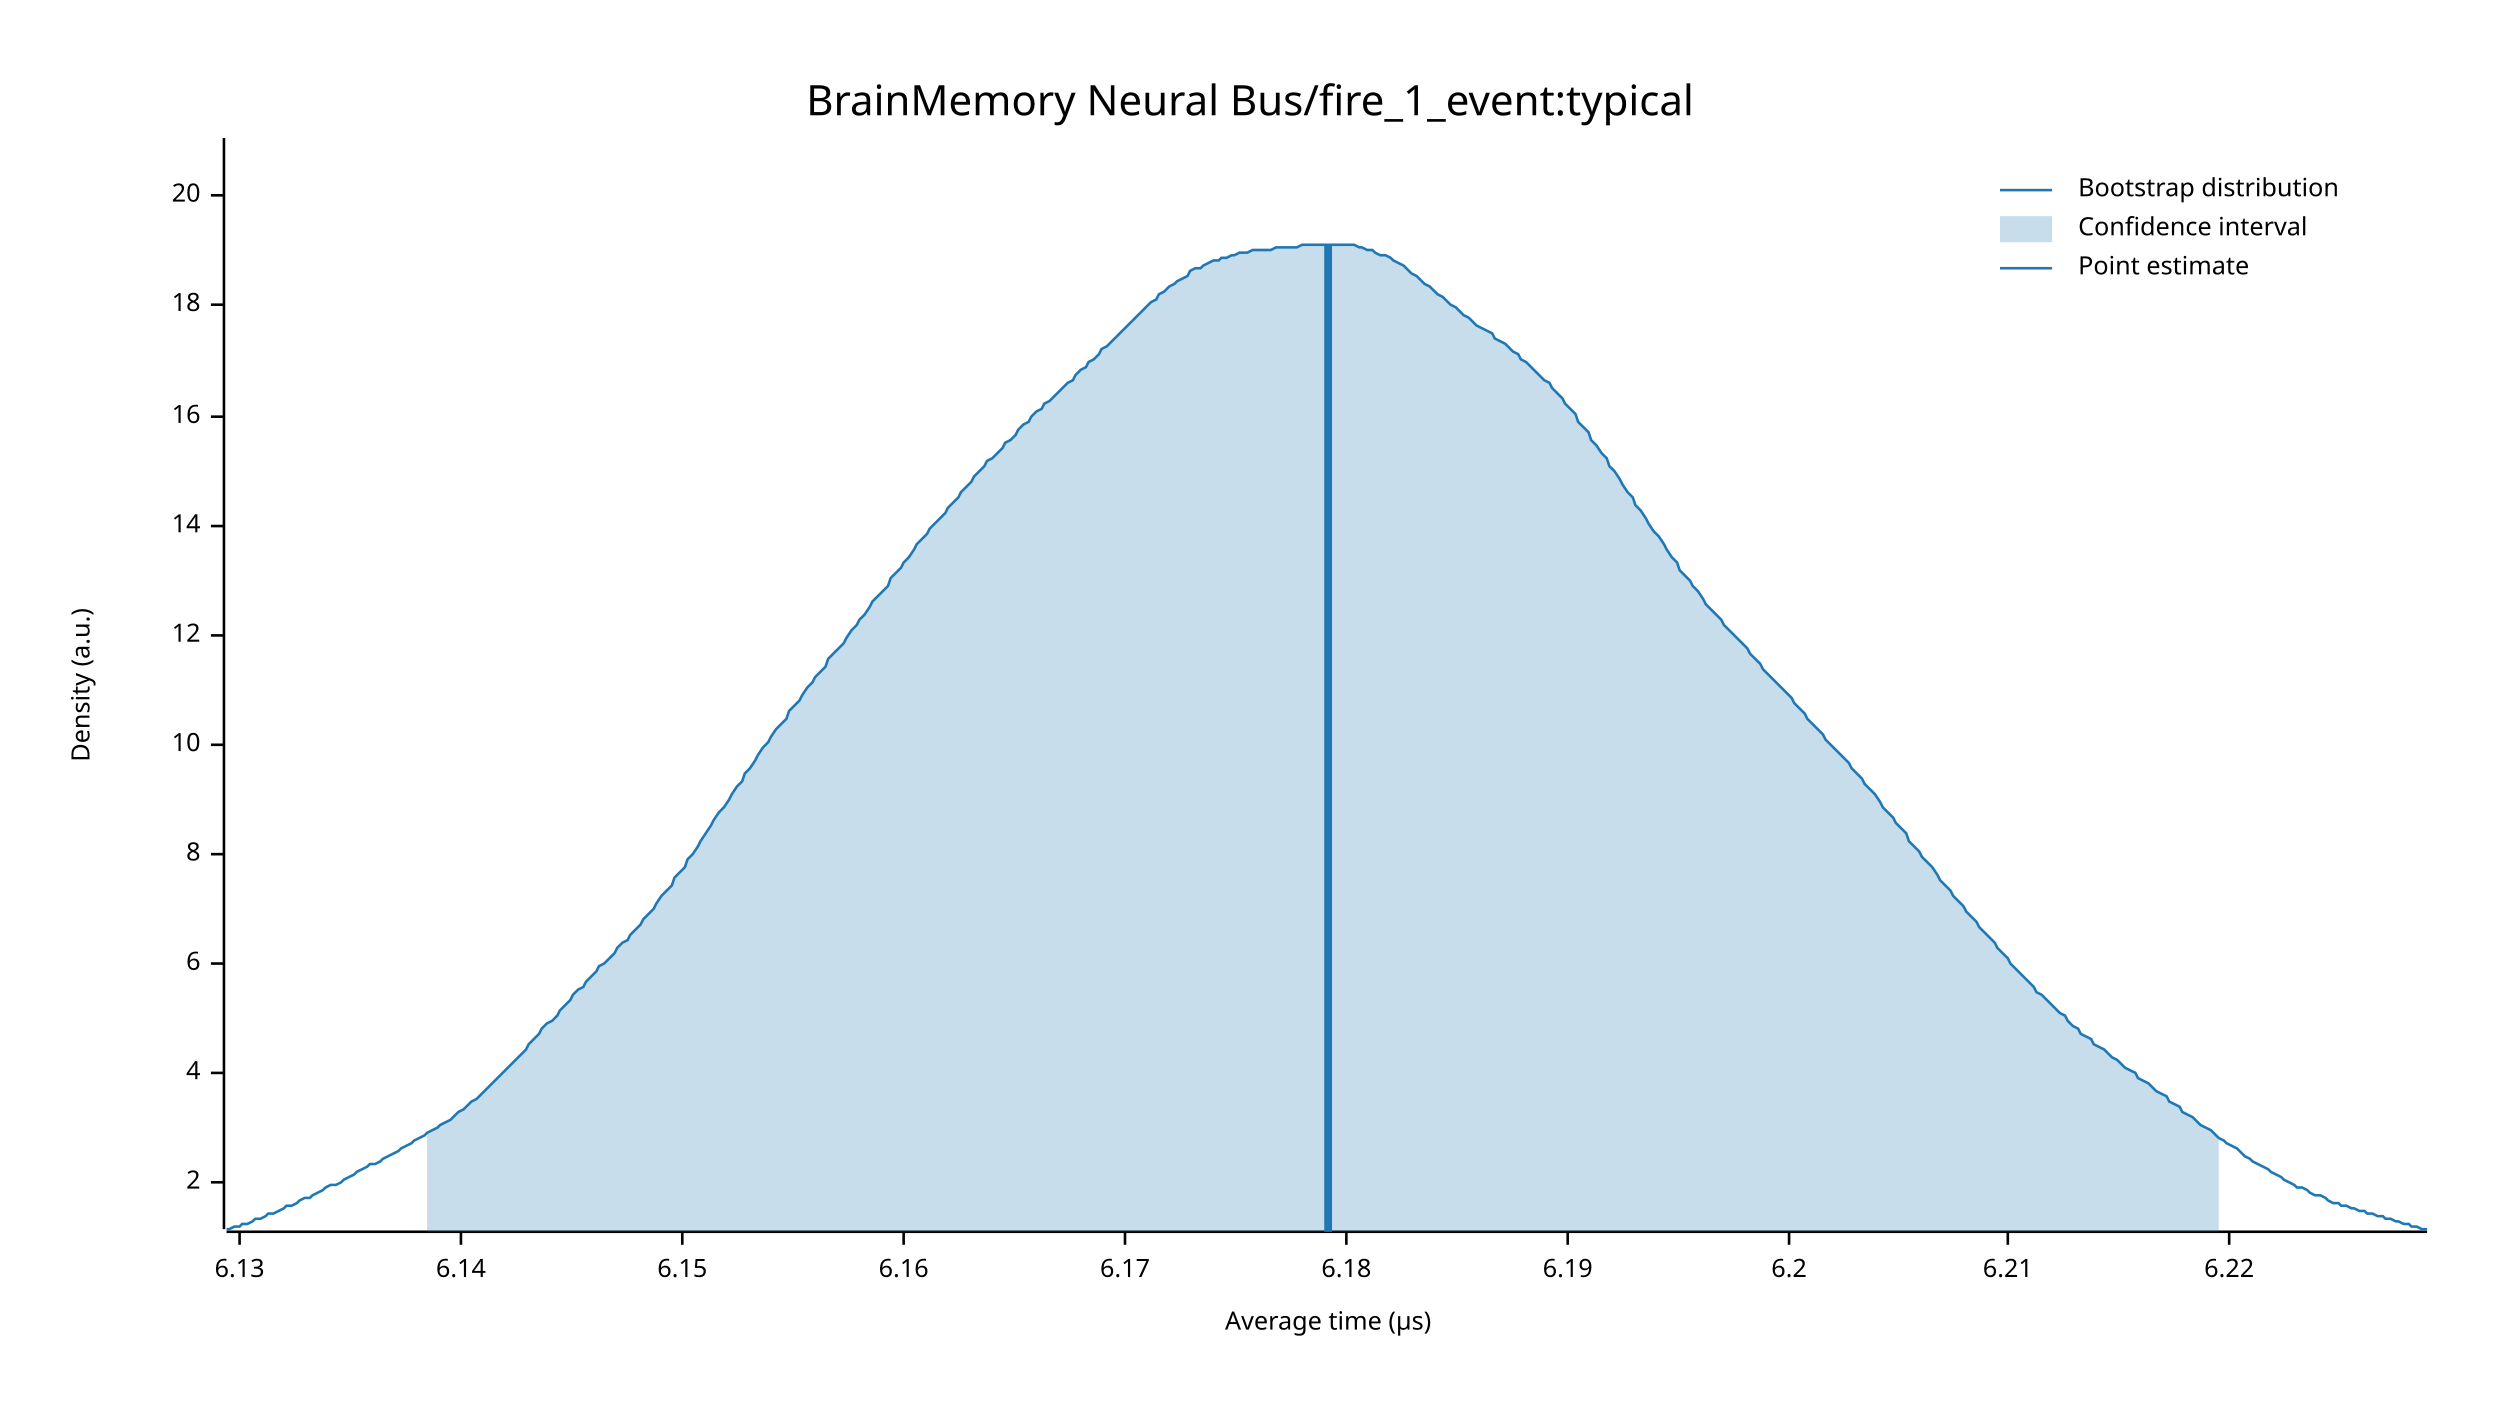
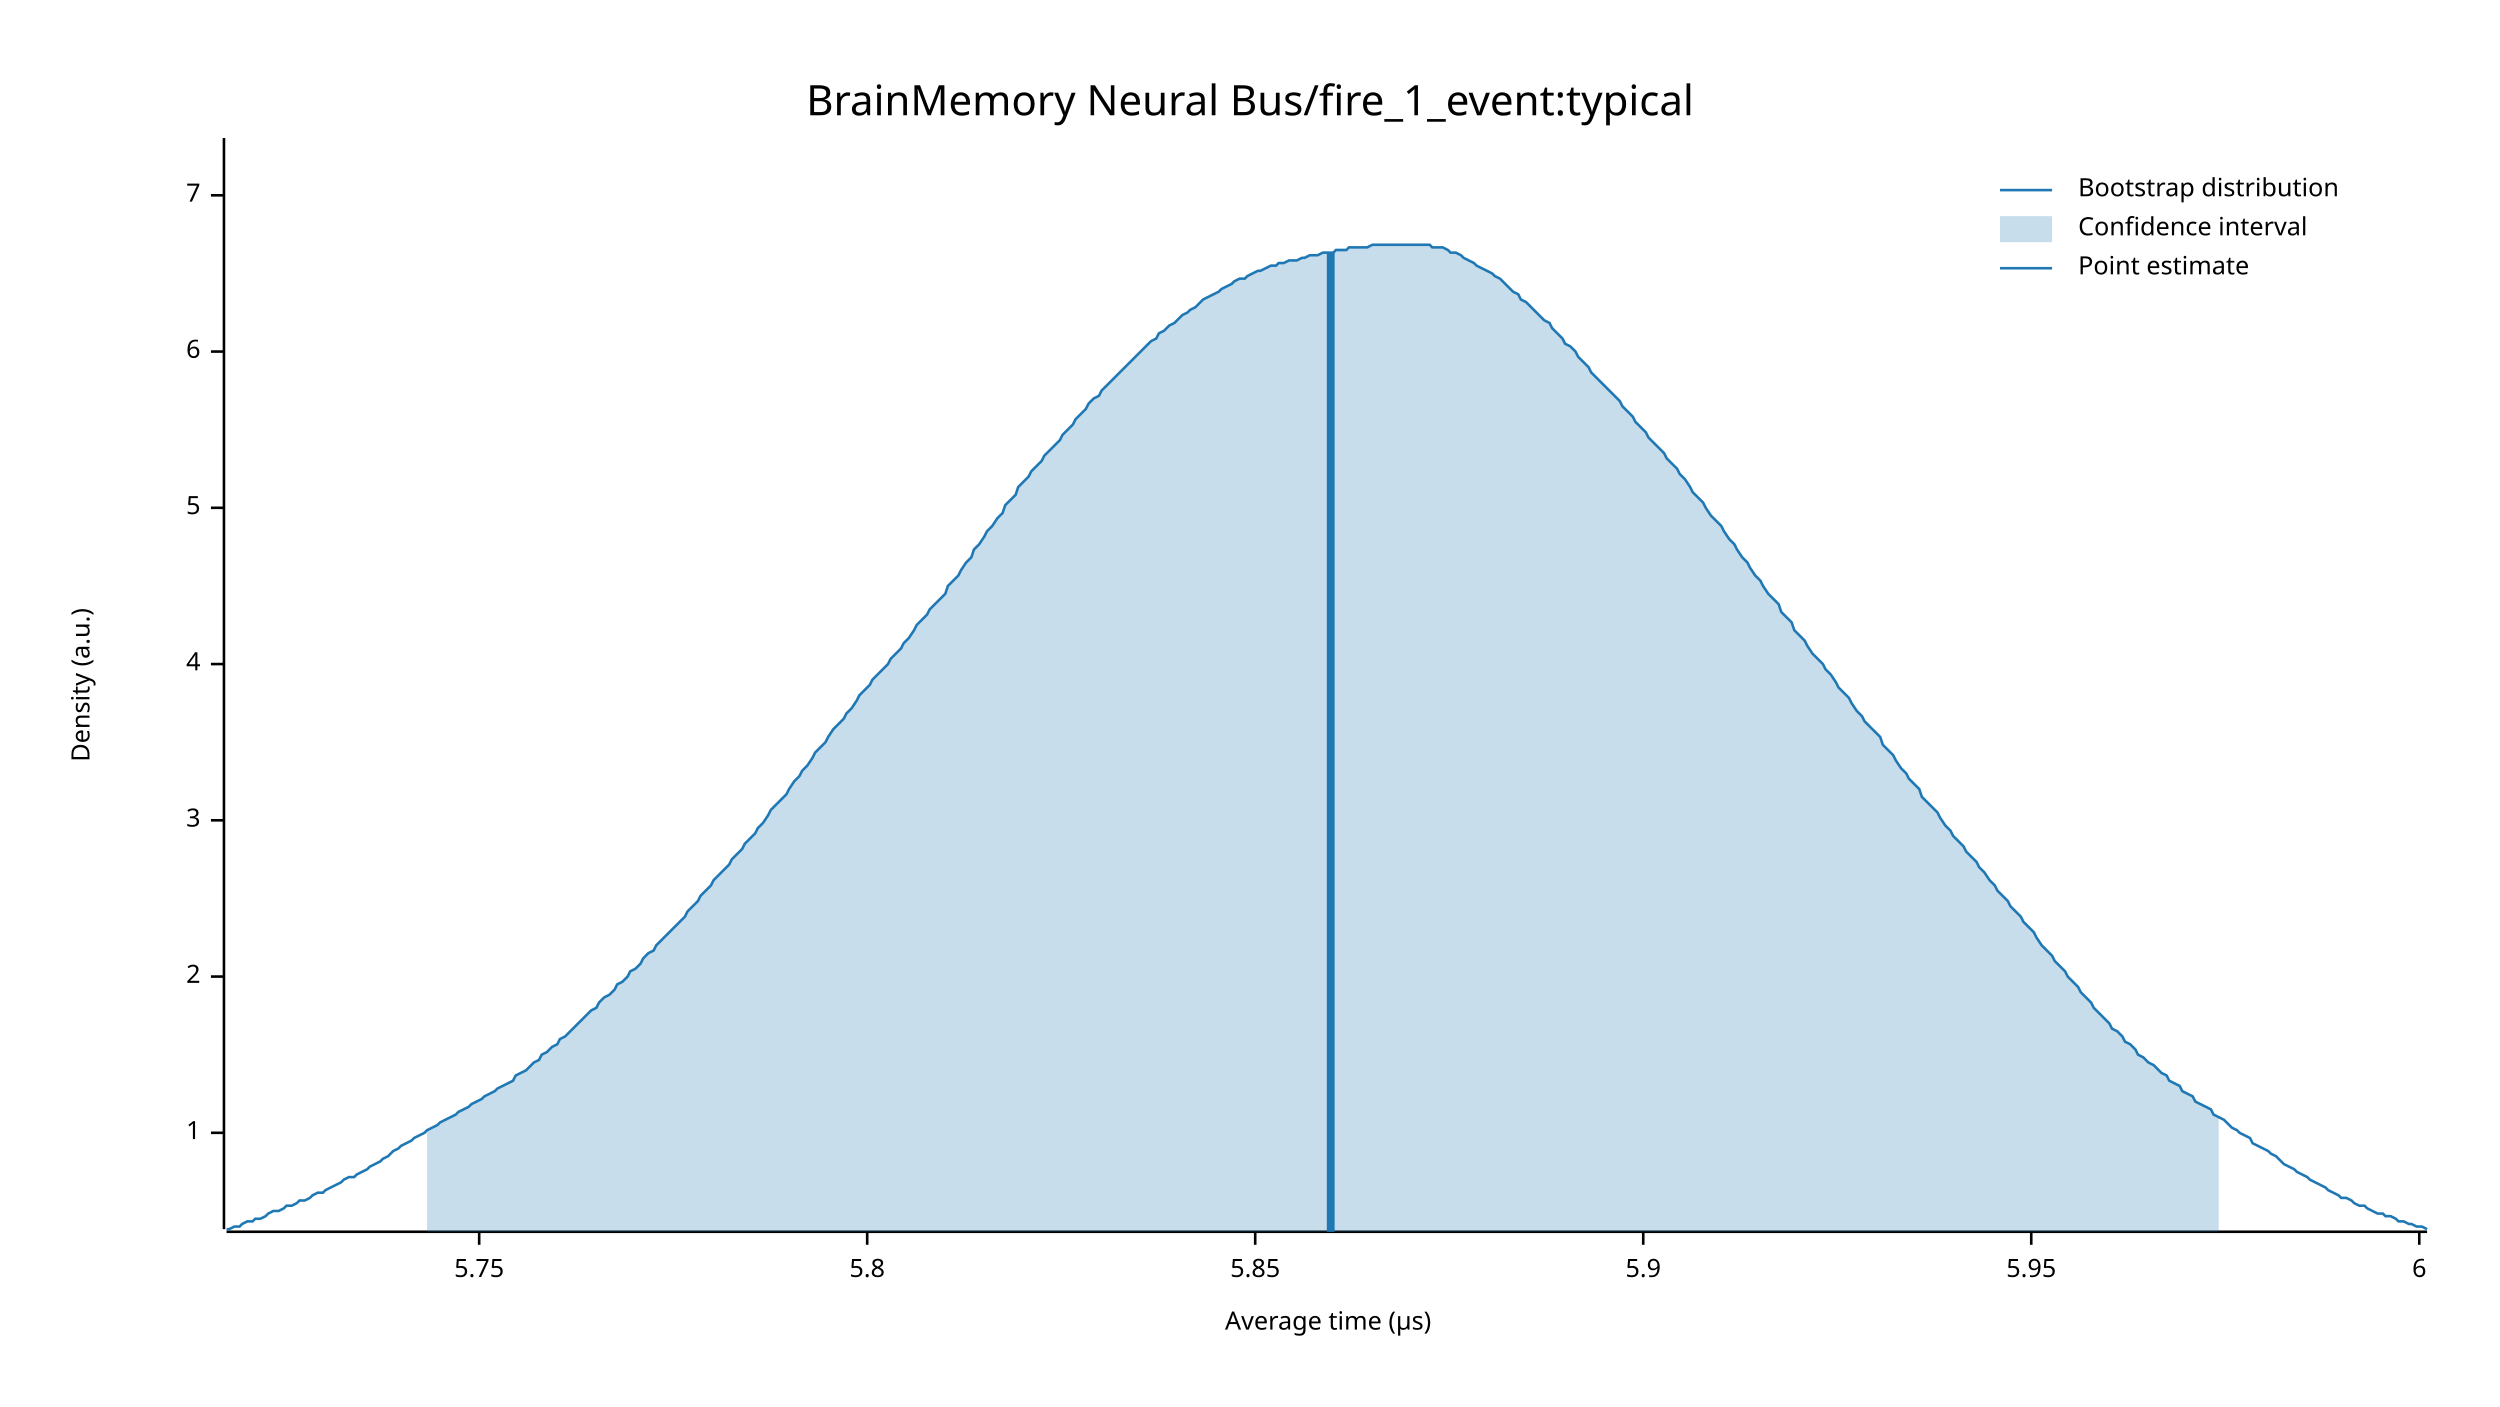
<svg xmlns="http://www.w3.org/2000/svg" width="960" height="540" viewBox="0 0 960 540">
  <text x="480" y="32" dy="0.76em" text-anchor="middle" font-family="sans-serif" font-size="16.129" opacity="1" fill="#000000">
BrainMemory Neural Bus/fire_1_event:typical
</text>
  <text x="27" y="263" dy="0.76em" text-anchor="middle" font-family="sans-serif" font-size="9.677" opacity="1" fill="#000000" transform="rotate(270, 27, 263)">
Density (a.u.)
</text>
  <text x="510" y="513" dy="-0.5ex" text-anchor="middle" font-family="sans-serif" font-size="9.677" opacity="1" fill="#000000">
Average time (µs)
</text>
  <polyline fill="none" opacity="1" stroke="#000000" stroke-width="1" points="86,53 86,472 " />
-   <text x="77" y="454" dy="0.5ex" text-anchor="end" font-family="sans-serif" font-size="9.677" opacity="1" fill="#000000">
+   <text x="77" y="435" dy="0.5ex" text-anchor="end" font-family="sans-serif" font-size="9.677" opacity="1" fill="#000000">
+ 1
+ </text>
+   <polyline fill="none" opacity="1" stroke="#000000" stroke-width="1" points="81,435 86,435 " />
+   <text x="77" y="375" dy="0.5ex" text-anchor="end" font-family="sans-serif" font-size="9.677" opacity="1" fill="#000000">
2
</text>
-   <polyline fill="none" opacity="1" stroke="#000000" stroke-width="1" points="81,454 86,454 " />
-   <text x="77" y="412" dy="0.5ex" text-anchor="end" font-family="sans-serif" font-size="9.677" opacity="1" fill="#000000">
+   <polyline fill="none" opacity="1" stroke="#000000" stroke-width="1" points="81,375 86,375 " />
+   <text x="77" y="315" dy="0.5ex" text-anchor="end" font-family="sans-serif" font-size="9.677" opacity="1" fill="#000000">
+ 3
+ </text>
+   <polyline fill="none" opacity="1" stroke="#000000" stroke-width="1" points="81,315 86,315 " />
+   <text x="77" y="255" dy="0.5ex" text-anchor="end" font-family="sans-serif" font-size="9.677" opacity="1" fill="#000000">
4
</text>
-   <polyline fill="none" opacity="1" stroke="#000000" stroke-width="1" points="81,412 86,412 " />
-   <text x="77" y="370" dy="0.5ex" text-anchor="end" font-family="sans-serif" font-size="9.677" opacity="1" fill="#000000">
+   <polyline fill="none" opacity="1" stroke="#000000" stroke-width="1" points="81,255 86,255 " />
+   <text x="77" y="195" dy="0.5ex" text-anchor="end" font-family="sans-serif" font-size="9.677" opacity="1" fill="#000000">
+ 5
+ </text>
+   <polyline fill="none" opacity="1" stroke="#000000" stroke-width="1" points="81,195 86,195 " />
+   <text x="77" y="135" dy="0.5ex" text-anchor="end" font-family="sans-serif" font-size="9.677" opacity="1" fill="#000000">
6
</text>
-   <polyline fill="none" opacity="1" stroke="#000000" stroke-width="1" points="81,370 86,370 " />
-   <text x="77" y="328" dy="0.5ex" text-anchor="end" font-family="sans-serif" font-size="9.677" opacity="1" fill="#000000">
- 8
- </text>
-   <polyline fill="none" opacity="1" stroke="#000000" stroke-width="1" points="81,328 86,328 " />
-   <text x="77" y="286" dy="0.5ex" text-anchor="end" font-family="sans-serif" font-size="9.677" opacity="1" fill="#000000">
- 10
- </text>
-   <polyline fill="none" opacity="1" stroke="#000000" stroke-width="1" points="81,286 86,286 " />
-   <text x="77" y="244" dy="0.5ex" text-anchor="end" font-family="sans-serif" font-size="9.677" opacity="1" fill="#000000">
- 12
- </text>
-   <polyline fill="none" opacity="1" stroke="#000000" stroke-width="1" points="81,244 86,244 " />
-   <text x="77" y="202" dy="0.5ex" text-anchor="end" font-family="sans-serif" font-size="9.677" opacity="1" fill="#000000">
- 14
- </text>
-   <polyline fill="none" opacity="1" stroke="#000000" stroke-width="1" points="81,202 86,202 " />
-   <text x="77" y="160" dy="0.5ex" text-anchor="end" font-family="sans-serif" font-size="9.677" opacity="1" fill="#000000">
- 16
- </text>
-   <polyline fill="none" opacity="1" stroke="#000000" stroke-width="1" points="81,160 86,160 " />
-   <text x="77" y="117" dy="0.5ex" text-anchor="end" font-family="sans-serif" font-size="9.677" opacity="1" fill="#000000">
- 18
- </text>
-   <polyline fill="none" opacity="1" stroke="#000000" stroke-width="1" points="81,117 86,117 " />
+   <polyline fill="none" opacity="1" stroke="#000000" stroke-width="1" points="81,135 86,135 " />
  <text x="77" y="75" dy="0.5ex" text-anchor="end" font-family="sans-serif" font-size="9.677" opacity="1" fill="#000000">
- 20
+ 7
</text>
  <polyline fill="none" opacity="1" stroke="#000000" stroke-width="1" points="81,75 86,75 " />
  <polyline fill="none" opacity="1" stroke="#000000" stroke-width="1" points="87,473 932,473 " />
-   <text x="92" y="483" dy="0.76em" text-anchor="middle" font-family="sans-serif" font-size="9.677" opacity="1" fill="#000000">
- 6.13
+   <text x="184" y="483" dy="0.76em" text-anchor="middle" font-family="sans-serif" font-size="9.677" opacity="1" fill="#000000">
+ 5.75
</text>
-   <polyline fill="none" opacity="1" stroke="#000000" stroke-width="1" points="92,473 92,478 " />
-   <text x="177" y="483" dy="0.76em" text-anchor="middle" font-family="sans-serif" font-size="9.677" opacity="1" fill="#000000">
- 6.14
+   <polyline fill="none" opacity="1" stroke="#000000" stroke-width="1" points="184,473 184,478 " />
+   <text x="333" y="483" dy="0.76em" text-anchor="middle" font-family="sans-serif" font-size="9.677" opacity="1" fill="#000000">
+ 5.8
</text>
-   <polyline fill="none" opacity="1" stroke="#000000" stroke-width="1" points="177,473 177,478 " />
-   <text x="262" y="483" dy="0.76em" text-anchor="middle" font-family="sans-serif" font-size="9.677" opacity="1" fill="#000000">
- 6.15
+   <polyline fill="none" opacity="1" stroke="#000000" stroke-width="1" points="333,473 333,478 " />
+   <text x="482" y="483" dy="0.76em" text-anchor="middle" font-family="sans-serif" font-size="9.677" opacity="1" fill="#000000">
+ 5.85
</text>
-   <polyline fill="none" opacity="1" stroke="#000000" stroke-width="1" points="262,473 262,478 " />
-   <text x="347" y="483" dy="0.76em" text-anchor="middle" font-family="sans-serif" font-size="9.677" opacity="1" fill="#000000">
- 6.16
+   <polyline fill="none" opacity="1" stroke="#000000" stroke-width="1" points="482,473 482,478 " />
+   <text x="631" y="483" dy="0.76em" text-anchor="middle" font-family="sans-serif" font-size="9.677" opacity="1" fill="#000000">
+ 5.9
</text>
-   <polyline fill="none" opacity="1" stroke="#000000" stroke-width="1" points="347,473 347,478 " />
-   <text x="432" y="483" dy="0.76em" text-anchor="middle" font-family="sans-serif" font-size="9.677" opacity="1" fill="#000000">
- 6.17
+   <polyline fill="none" opacity="1" stroke="#000000" stroke-width="1" points="631,473 631,478 " />
+   <text x="780" y="483" dy="0.76em" text-anchor="middle" font-family="sans-serif" font-size="9.677" opacity="1" fill="#000000">
+ 5.95
</text>
-   <polyline fill="none" opacity="1" stroke="#000000" stroke-width="1" points="432,473 432,478 " />
-   <text x="517" y="483" dy="0.76em" text-anchor="middle" font-family="sans-serif" font-size="9.677" opacity="1" fill="#000000">
- 6.18
+   <polyline fill="none" opacity="1" stroke="#000000" stroke-width="1" points="780,473 780,478 " />
+   <text x="929" y="483" dy="0.76em" text-anchor="middle" font-family="sans-serif" font-size="9.677" opacity="1" fill="#000000">
+ 6
</text>
-   <polyline fill="none" opacity="1" stroke="#000000" stroke-width="1" points="517,473 517,478 " />
-   <text x="602" y="483" dy="0.76em" text-anchor="middle" font-family="sans-serif" font-size="9.677" opacity="1" fill="#000000">
- 6.19
- </text>
-   <polyline fill="none" opacity="1" stroke="#000000" stroke-width="1" points="602,473 602,478 " />
-   <text x="687" y="483" dy="0.76em" text-anchor="middle" font-family="sans-serif" font-size="9.677" opacity="1" fill="#000000">
- 6.2
- </text>
-   <polyline fill="none" opacity="1" stroke="#000000" stroke-width="1" points="687,473 687,478 " />
-   <text x="771" y="483" dy="0.76em" text-anchor="middle" font-family="sans-serif" font-size="9.677" opacity="1" fill="#000000">
- 6.21
- </text>
-   <polyline fill="none" opacity="1" stroke="#000000" stroke-width="1" points="771,473 771,478 " />
-   <text x="856" y="483" dy="0.76em" text-anchor="middle" font-family="sans-serif" font-size="9.677" opacity="1" fill="#000000">
- 6.22
- </text>
-   <polyline fill="none" opacity="1" stroke="#000000" stroke-width="1" points="856,473 856,478 " />
-   <polyline fill="none" opacity="1" stroke="#1F78B4" stroke-width="1" points="87,472 88,472 90,471 92,471 93,470 95,470 97,469 98,468 100,468 102,467 103,466 105,466 107,465 109,464 110,463 112,463 114,462 115,461 117,460 119,460 120,459 122,458 124,457 125,456 127,455 129,455 131,454 132,453 134,452 136,451 137,450 139,449 141,448 142,447 144,447 146,446 147,445 149,444 151,443 153,442 154,441 156,440 158,439 159,438 161,437 163,436 164,435 166,434 168,433 169,432 171,431 173,430 175,428 176,427 178,426 180,424 181,423 183,422 185,420 186,419 188,417 190,415 191,414 193,412 195,410 197,408 198,407 200,405 202,403 203,401 205,399 207,397 208,395 210,393 212,392 214,390 215,388 217,386 219,384 220,382 222,380 224,379 225,377 227,375 229,373 230,371 232,370 234,368 236,366 237,364 239,362 241,361 242,359 244,357 246,355 247,353 249,351 251,349 252,347 254,344 256,342 258,340 259,337 261,335 263,333 264,330 266,328 268,325 269,323 271,320 273,317 274,315 276,312 278,310 280,307 281,305 283,302 285,300 286,297 288,295 290,292 291,290 293,287 295,285 296,283 298,280 300,278 302,276 303,273 305,271 307,269 308,267 310,264 312,262 313,260 315,258 317,256 318,253 320,251 322,249 324,247 325,245 327,242 329,240 330,238 332,236 334,233 335,231 337,229 339,227 341,225 342,222 344,220 346,218 347,216 349,214 351,211 352,209 354,207 356,205 357,203 359,201 361,199 363,197 364,195 366,193 368,191 369,189 371,187 373,185 374,183 376,181 378,179 379,177 381,176 383,174 385,172 386,170 388,169 390,167 391,165 393,163 395,162 396,160 398,158 400,157 401,155 403,154 405,152 407,150 408,149 410,147 412,146 413,144 415,142 417,141 418,139 420,138 422,136 423,134 425,133 427,131 429,129 430,128 432,126 434,124 435,123 437,121 439,119 440,118 442,116 444,115 445,113 447,112 449,110 451,109 452,108 454,107 456,106 457,104 459,103 461,103 462,102 464,101 466,100 468,100 469,99 471,99 473,98 474,98 476,97 478,97 479,97 481,96 483,96 484,96 486,96 488,96 490,95 491,95 493,95 495,95 496,95 498,95 500,94 501,94 503,94 505,94 506,94 508,94 510,94 512,94 513,94 515,94 517,94 518,94 520,94 522,95 523,95 525,96 527,96 528,97 530,98 532,98 534,99 535,100 537,101 539,102 540,103 542,105 544,106 545,107 547,109 549,110 550,111 552,113 554,114 556,116 557,117 559,118 561,120 562,121 564,122 566,124 567,125 569,126 571,127 573,128 574,130 576,131 578,132 579,133 581,135 583,136 584,138 586,139 588,141 589,142 591,144 593,146 595,147 596,149 598,151 600,153 601,155 603,157 605,159 606,162 608,164 610,166 611,169 613,171 615,174 617,176 618,179 620,181 622,184 623,186 625,189 627,191 628,194 630,196 632,199 633,201 635,204 637,206 639,209 640,211 642,214 644,216 645,219 647,221 649,223 650,225 652,227 654,230 655,232 657,234 659,236 661,238 662,240 664,242 666,244 667,245 669,247 671,249 672,251 674,253 676,255 677,257 679,259 681,261 683,263 684,264 686,266 688,268 689,270 691,272 693,274 694,276 696,278 698,280 700,282 701,284 703,286 705,288 706,289 708,291 710,293 711,295 713,297 715,299 716,301 718,303 720,305 722,308 723,310 725,312 727,314 728,316 730,318 732,320 733,323 735,325 737,327 738,329 740,331 742,333 744,336 745,338 747,340 749,342 750,344 752,346 754,348 755,350 757,352 759,354 760,356 762,358 764,360 766,362 767,364 769,366 771,368 772,370 774,372 776,374 777,375 779,377 781,379 782,381 784,382 786,384 788,386 789,387 791,389 793,390 794,392 796,394 798,395 799,397 801,398 803,399 804,401 806,402 808,403 810,405 811,406 813,407 815,409 816,410 818,411 820,412 821,414 823,415 825,416 827,418 828,419 830,420 832,421 833,423 835,424 837,425 838,427 840,428 842,429 843,430 845,432 847,433 849,434 850,435 852,437 854,438 855,439 857,440 859,441 860,442 862,444 864,445 865,446 867,447 869,448 871,449 872,450 874,451 876,452 877,453 879,454 881,455 882,456 884,456 886,457 887,458 889,459 891,459 893,460 894,461 896,462 898,462 899,463 901,463 903,464 904,464 906,465 908,465 909,466 911,466 913,467 915,467 916,468 918,468 920,469 921,469 923,470 925,470 926,471 928,471 930,472 932,472 " />
-   <polygon opacity="0.25" fill="#1F78B4" points="164,435 166,434 168,433 169,432 171,431 173,430 175,428 176,427 178,426 180,424 181,423 183,422 185,420 186,419 188,417 190,415 191,414 193,412 195,410 197,408 198,407 200,405 202,403 203,401 205,399 207,397 208,395 210,393 212,392 214,390 215,388 217,386 219,384 220,382 222,380 224,379 225,377 227,375 229,373 230,371 232,370 234,368 236,366 237,364 239,362 241,361 242,359 244,357 246,355 247,353 249,351 251,349 252,347 254,344 256,342 258,340 259,337 261,335 263,333 264,330 266,328 268,325 269,323 271,320 273,317 274,315 276,312 278,310 280,307 281,305 283,302 285,300 286,297 288,295 290,292 291,290 293,287 295,285 296,283 298,280 300,278 302,276 303,273 305,271 307,269 308,267 310,264 312,262 313,260 315,258 317,256 318,253 320,251 322,249 324,247 325,245 327,242 329,240 330,238 332,236 334,233 335,231 337,229 339,227 341,225 342,222 344,220 346,218 347,216 349,214 351,211 352,209 354,207 356,205 357,203 359,201 361,199 363,197 364,195 366,193 368,191 369,189 371,187 373,185 374,183 376,181 378,179 379,177 381,176 383,174 385,172 386,170 388,169 390,167 391,165 393,163 395,162 396,160 398,158 400,157 401,155 403,154 405,152 407,150 408,149 410,147 412,146 413,144 415,142 417,141 418,139 420,138 422,136 423,134 425,133 427,131 429,129 430,128 432,126 434,124 435,123 437,121 439,119 440,118 442,116 444,115 445,113 447,112 449,110 451,109 452,108 454,107 456,106 457,104 459,103 461,103 462,102 464,101 466,100 468,100 469,99 471,99 473,98 474,98 476,97 478,97 479,97 481,96 483,96 484,96 486,96 488,96 490,95 491,95 493,95 495,95 496,95 498,95 500,94 501,94 503,94 505,94 506,94 508,94 510,94 512,94 513,94 515,94 517,94 518,94 520,94 522,95 523,95 525,96 527,96 528,97 530,98 532,98 534,99 535,100 537,101 539,102 540,103 542,105 544,106 545,107 547,109 549,110 550,111 552,113 554,114 556,116 557,117 559,118 561,120 562,121 564,122 566,124 567,125 569,126 571,127 573,128 574,130 576,131 578,132 579,133 581,135 583,136 584,138 586,139 588,141 589,142 591,144 593,146 595,147 596,149 598,151 600,153 601,155 603,157 605,159 606,162 608,164 610,166 611,169 613,171 615,174 617,176 618,179 620,181 622,184 623,186 625,189 627,191 628,194 630,196 632,199 633,201 635,204 637,206 639,209 640,211 642,214 644,216 645,219 647,221 649,223 650,225 652,227 654,230 655,232 657,234 659,236 661,238 662,240 664,242 666,244 667,245 669,247 671,249 672,251 674,253 676,255 677,257 679,259 681,261 683,263 684,264 686,266 688,268 689,270 691,272 693,274 694,276 696,278 698,280 700,282 701,284 703,286 705,288 706,289 708,291 710,293 711,295 713,297 715,299 716,301 718,303 720,305 722,308 723,310 725,312 727,314 728,316 730,318 732,320 733,323 735,325 737,327 738,329 740,331 742,333 744,336 745,338 747,340 749,342 750,344 752,346 754,348 755,350 757,352 759,354 760,356 762,358 764,360 766,362 767,364 769,366 771,368 772,370 774,372 776,374 777,375 779,377 781,379 782,381 784,382 786,384 788,386 789,387 791,389 793,390 794,392 796,394 798,395 799,397 801,398 803,399 804,401 806,402 808,403 810,405 811,406 813,407 815,409 816,410 818,411 820,412 821,414 823,415 825,416 827,418 828,419 830,420 832,421 833,423 835,424 837,425 838,427 840,428 842,429 843,430 845,432 847,433 849,434 850,435 852,437 852,473 164,473 " />
-   <polyline fill="none" opacity="1" stroke="#1F78B4" stroke-width="3" points="510,473 510,94 " />
+   <polyline fill="none" opacity="1" stroke="#000000" stroke-width="1" points="929,473 929,478 " />
+   <polyline fill="none" opacity="1" stroke="#1F78B4" stroke-width="1" points="87,472 88,472 90,471 92,471 93,470 95,469 97,469 98,468 100,468 102,467 103,466 105,465 107,465 109,464 110,463 112,463 114,462 115,461 117,461 119,460 120,459 122,458 124,458 125,457 127,456 129,455 131,454 132,453 134,452 136,452 137,451 139,450 141,449 142,448 144,447 146,446 147,445 149,444 151,442 153,441 154,440 156,439 158,438 159,437 161,436 163,435 164,434 166,433 168,432 169,431 171,430 173,429 175,428 176,427 178,426 180,425 181,424 183,423 185,422 186,421 188,420 190,419 191,418 193,417 195,416 197,415 198,413 200,412 202,411 203,410 205,408 207,407 208,405 210,404 212,402 214,401 215,399 217,398 219,396 220,395 222,393 224,391 225,390 227,388 229,387 230,385 232,383 234,382 236,380 237,378 239,377 241,375 242,373 244,372 246,370 247,368 249,366 251,365 252,363 254,361 256,359 258,357 259,356 261,354 263,352 264,350 266,348 268,346 269,344 271,342 273,340 274,338 276,336 278,334 280,332 281,330 283,328 285,326 286,324 288,322 290,320 291,318 293,316 295,313 296,311 298,309 300,307 302,305 303,303 305,300 307,298 308,296 310,294 312,291 313,289 315,287 317,285 318,283 320,280 322,278 324,276 325,274 327,272 329,269 330,267 332,265 334,263 335,261 337,259 339,257 341,255 342,253 344,251 346,249 347,247 349,245 351,242 352,240 354,238 356,236 357,234 359,232 361,230 363,228 364,225 366,223 368,221 369,219 371,216 373,214 374,211 376,209 378,206 379,204 381,202 383,199 385,197 386,194 388,192 390,190 391,187 393,185 395,183 396,181 398,179 400,177 401,175 403,173 405,171 407,169 408,167 410,165 412,163 413,161 415,159 417,157 418,155 420,153 422,152 423,150 425,148 427,146 429,144 430,143 432,141 434,139 435,138 437,136 439,134 440,133 442,131 444,130 445,128 447,127 449,125 451,124 452,123 454,121 456,120 457,119 459,118 461,116 462,115 464,114 466,113 468,112 469,111 471,110 473,109 474,108 476,107 478,107 479,106 481,105 483,104 484,104 486,103 488,102 490,102 491,101 493,101 495,100 496,100 498,100 500,99 501,99 503,98 505,98 506,98 508,97 510,97 512,97 513,96 515,96 517,96 518,95 520,95 522,95 523,95 525,95 527,94 528,94 530,94 532,94 534,94 535,94 537,94 539,94 540,94 542,94 544,94 545,94 547,94 549,94 550,95 552,95 554,95 556,96 557,97 559,97 561,98 562,99 564,100 566,101 567,102 569,103 571,104 573,105 574,106 576,107 578,109 579,110 581,112 583,113 584,115 586,116 588,118 589,119 591,121 593,123 595,124 596,126 598,128 600,130 601,132 603,133 605,135 606,137 608,139 610,141 611,143 613,145 615,147 617,149 618,150 620,152 622,154 623,156 625,158 627,160 628,162 630,164 632,166 633,168 635,170 637,172 639,174 640,176 642,178 644,180 645,182 647,184 649,187 650,189 652,191 654,193 655,195 657,198 659,200 661,202 662,204 664,207 666,209 667,211 669,214 671,216 672,218 674,221 676,223 677,225 679,228 681,230 683,232 684,235 686,237 688,239 689,242 691,244 693,246 694,248 696,251 698,253 700,255 701,257 703,259 705,262 706,264 708,266 710,268 711,270 713,273 715,275 716,277 718,279 720,281 722,283 723,286 725,288 727,290 728,292 730,295 732,297 733,299 735,301 737,303 738,306 740,308 742,310 744,312 745,314 747,317 749,319 750,321 752,323 754,325 755,327 757,329 759,331 760,333 762,335 764,338 766,340 767,342 769,344 771,346 772,348 774,350 776,352 777,354 779,356 781,358 782,360 784,363 786,365 788,367 789,369 791,371 793,373 794,375 796,377 798,379 799,381 801,383 803,385 804,387 806,389 808,391 810,393 811,395 813,396 815,398 816,400 818,401 820,403 821,405 823,406 825,408 827,409 828,410 830,412 832,413 833,415 835,416 837,417 838,419 840,420 842,421 843,423 845,424 847,425 849,426 850,428 852,429 854,430 855,431 857,433 859,434 860,435 862,436 864,437 865,439 867,440 869,441 871,442 872,443 874,444 876,446 877,447 879,448 881,449 882,450 884,451 886,452 887,453 889,454 891,455 893,456 894,457 896,458 898,459 899,460 901,460 903,461 904,462 906,463 908,463 909,464 911,465 913,466 915,466 916,467 918,467 920,468 921,469 923,469 925,470 926,470 928,471 930,471 932,472 " />
+   <polygon opacity="0.25" fill="#1F78B4" points="164,434 166,433 168,432 169,431 171,430 173,429 175,428 176,427 178,426 180,425 181,424 183,423 185,422 186,421 188,420 190,419 191,418 193,417 195,416 197,415 198,413 200,412 202,411 203,410 205,408 207,407 208,405 210,404 212,402 214,401 215,399 217,398 219,396 220,395 222,393 224,391 225,390 227,388 229,387 230,385 232,383 234,382 236,380 237,378 239,377 241,375 242,373 244,372 246,370 247,368 249,366 251,365 252,363 254,361 256,359 258,357 259,356 261,354 263,352 264,350 266,348 268,346 269,344 271,342 273,340 274,338 276,336 278,334 280,332 281,330 283,328 285,326 286,324 288,322 290,320 291,318 293,316 295,313 296,311 298,309 300,307 302,305 303,303 305,300 307,298 308,296 310,294 312,291 313,289 315,287 317,285 318,283 320,280 322,278 324,276 325,274 327,272 329,269 330,267 332,265 334,263 335,261 337,259 339,257 341,255 342,253 344,251 346,249 347,247 349,245 351,242 352,240 354,238 356,236 357,234 359,232 361,230 363,228 364,225 366,223 368,221 369,219 371,216 373,214 374,211 376,209 378,206 379,204 381,202 383,199 385,197 386,194 388,192 390,190 391,187 393,185 395,183 396,181 398,179 400,177 401,175 403,173 405,171 407,169 408,167 410,165 412,163 413,161 415,159 417,157 418,155 420,153 422,152 423,150 425,148 427,146 429,144 430,143 432,141 434,139 435,138 437,136 439,134 440,133 442,131 444,130 445,128 447,127 449,125 451,124 452,123 454,121 456,120 457,119 459,118 461,116 462,115 464,114 466,113 468,112 469,111 471,110 473,109 474,108 476,107 478,107 479,106 481,105 483,104 484,104 486,103 488,102 490,102 491,101 493,101 495,100 496,100 498,100 500,99 501,99 503,98 505,98 506,98 508,97 510,97 512,97 513,96 515,96 517,96 518,95 520,95 522,95 523,95 525,95 527,94 528,94 530,94 532,94 534,94 535,94 537,94 539,94 540,94 542,94 544,94 545,94 547,94 549,94 550,95 552,95 554,95 556,96 557,97 559,97 561,98 562,99 564,100 566,101 567,102 569,103 571,104 573,105 574,106 576,107 578,109 579,110 581,112 583,113 584,115 586,116 588,118 589,119 591,121 593,123 595,124 596,126 598,128 600,130 601,132 603,133 605,135 606,137 608,139 610,141 611,143 613,145 615,147 617,149 618,150 620,152 622,154 623,156 625,158 627,160 628,162 630,164 632,166 633,168 635,170 637,172 639,174 640,176 642,178 644,180 645,182 647,184 649,187 650,189 652,191 654,193 655,195 657,198 659,200 661,202 662,204 664,207 666,209 667,211 669,214 671,216 672,218 674,221 676,223 677,225 679,228 681,230 683,232 684,235 686,237 688,239 689,242 691,244 693,246 694,248 696,251 698,253 700,255 701,257 703,259 705,262 706,264 708,266 710,268 711,270 713,273 715,275 716,277 718,279 720,281 722,283 723,286 725,288 727,290 728,292 730,295 732,297 733,299 735,301 737,303 738,306 740,308 742,310 744,312 745,314 747,317 749,319 750,321 752,323 754,325 755,327 757,329 759,331 760,333 762,335 764,338 766,340 767,342 769,344 771,346 772,348 774,350 776,352 777,354 779,356 781,358 782,360 784,363 786,365 788,367 789,369 791,371 793,373 794,375 796,377 798,379 799,381 801,383 803,385 804,387 806,389 808,391 810,393 811,395 813,396 815,398 816,400 818,401 820,403 821,405 823,406 825,408 827,409 828,410 830,412 832,413 833,415 835,416 837,417 838,419 840,420 842,421 843,423 845,424 847,425 849,426 850,428 852,429 852,473 164,473 " />
+   <polyline fill="none" opacity="1" stroke="#1F78B4" stroke-width="3" points="511,473 511,97 " />
  <text x="798" y="68" dy="0.76em" text-anchor="start" font-family="sans-serif" font-size="9.677" opacity="1" fill="#000000">
Bootstrap distribution
</text>
  <text x="798" y="83" dy="0.76em" text-anchor="start" font-family="sans-serif" font-size="9.677" opacity="1" fill="#000000">
Confidence interval
</text>
  <text x="798" y="98" dy="0.76em" text-anchor="start" font-family="sans-serif" font-size="9.677" opacity="1" fill="#000000">
Point estimate
</text>
  <polyline fill="none" opacity="1" stroke="#1F78B4" stroke-width="1" points="768,73 788,73 " />
  <rect x="768" y="83" width="20" height="10" opacity="0.25" fill="#1F78B4" stroke="none" />
  <polyline fill="none" opacity="1" stroke="#1F78B4" stroke-width="1" points="768,103 788,103 " />
</svg>
